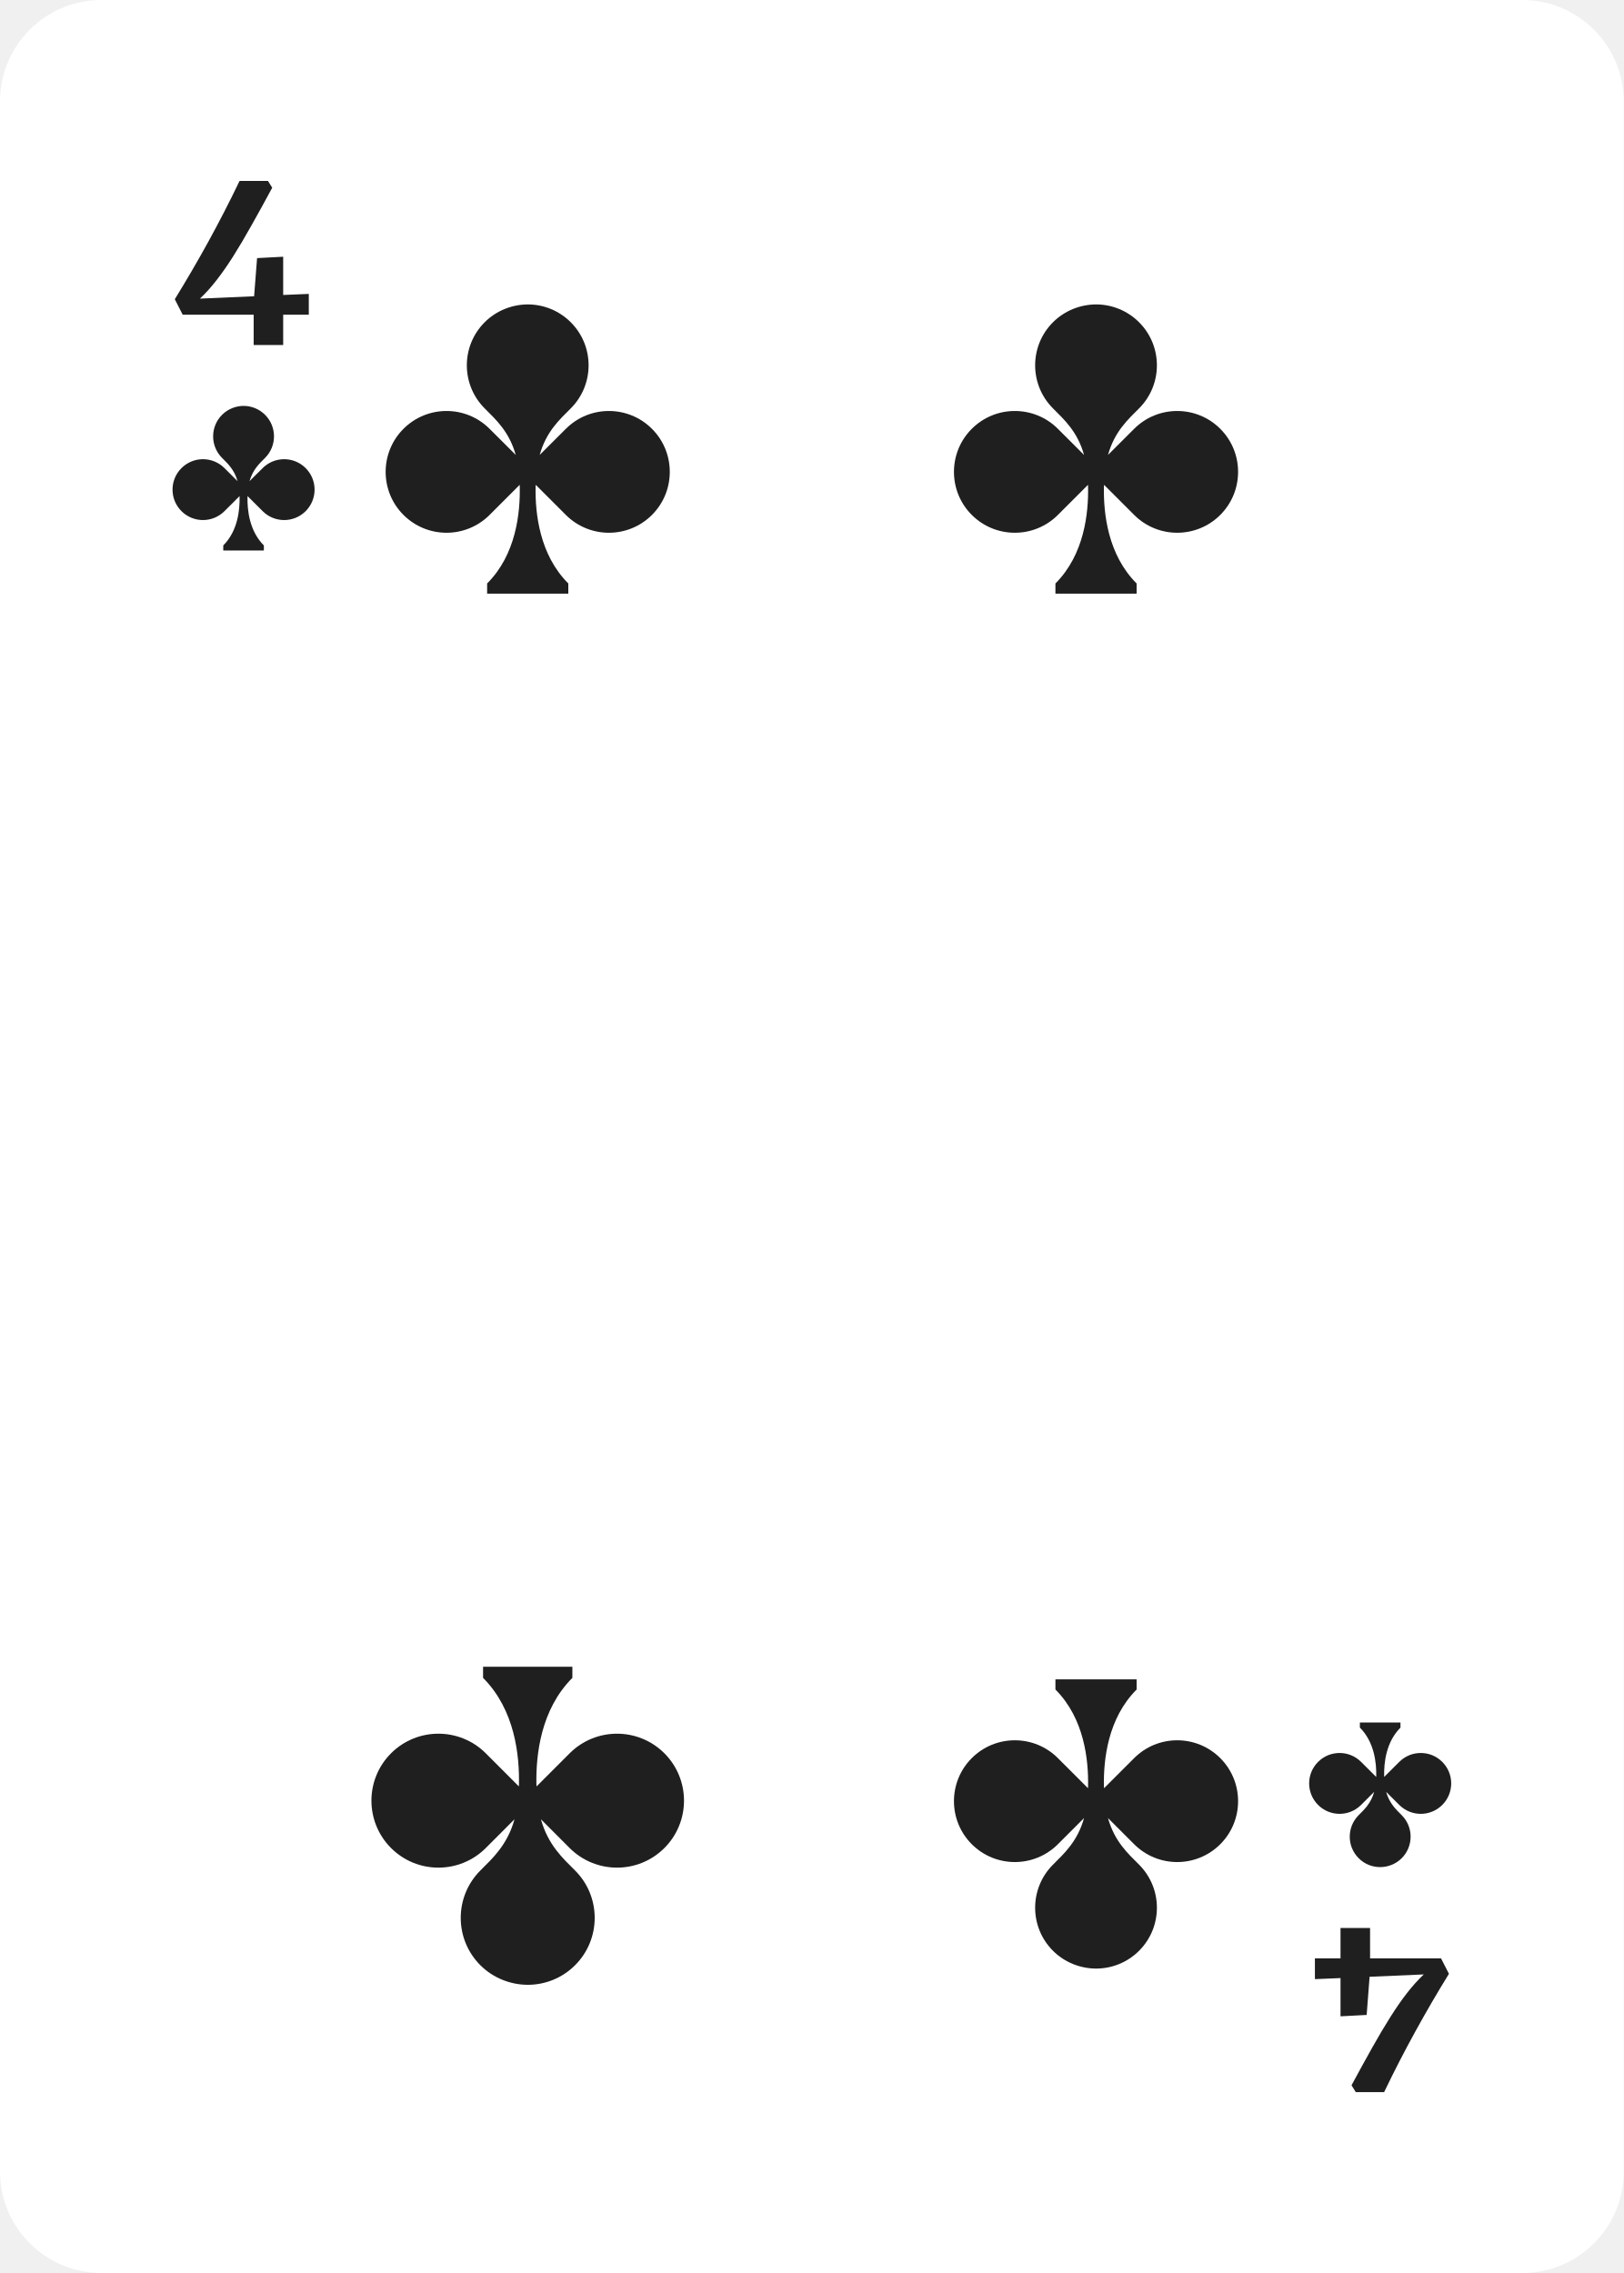
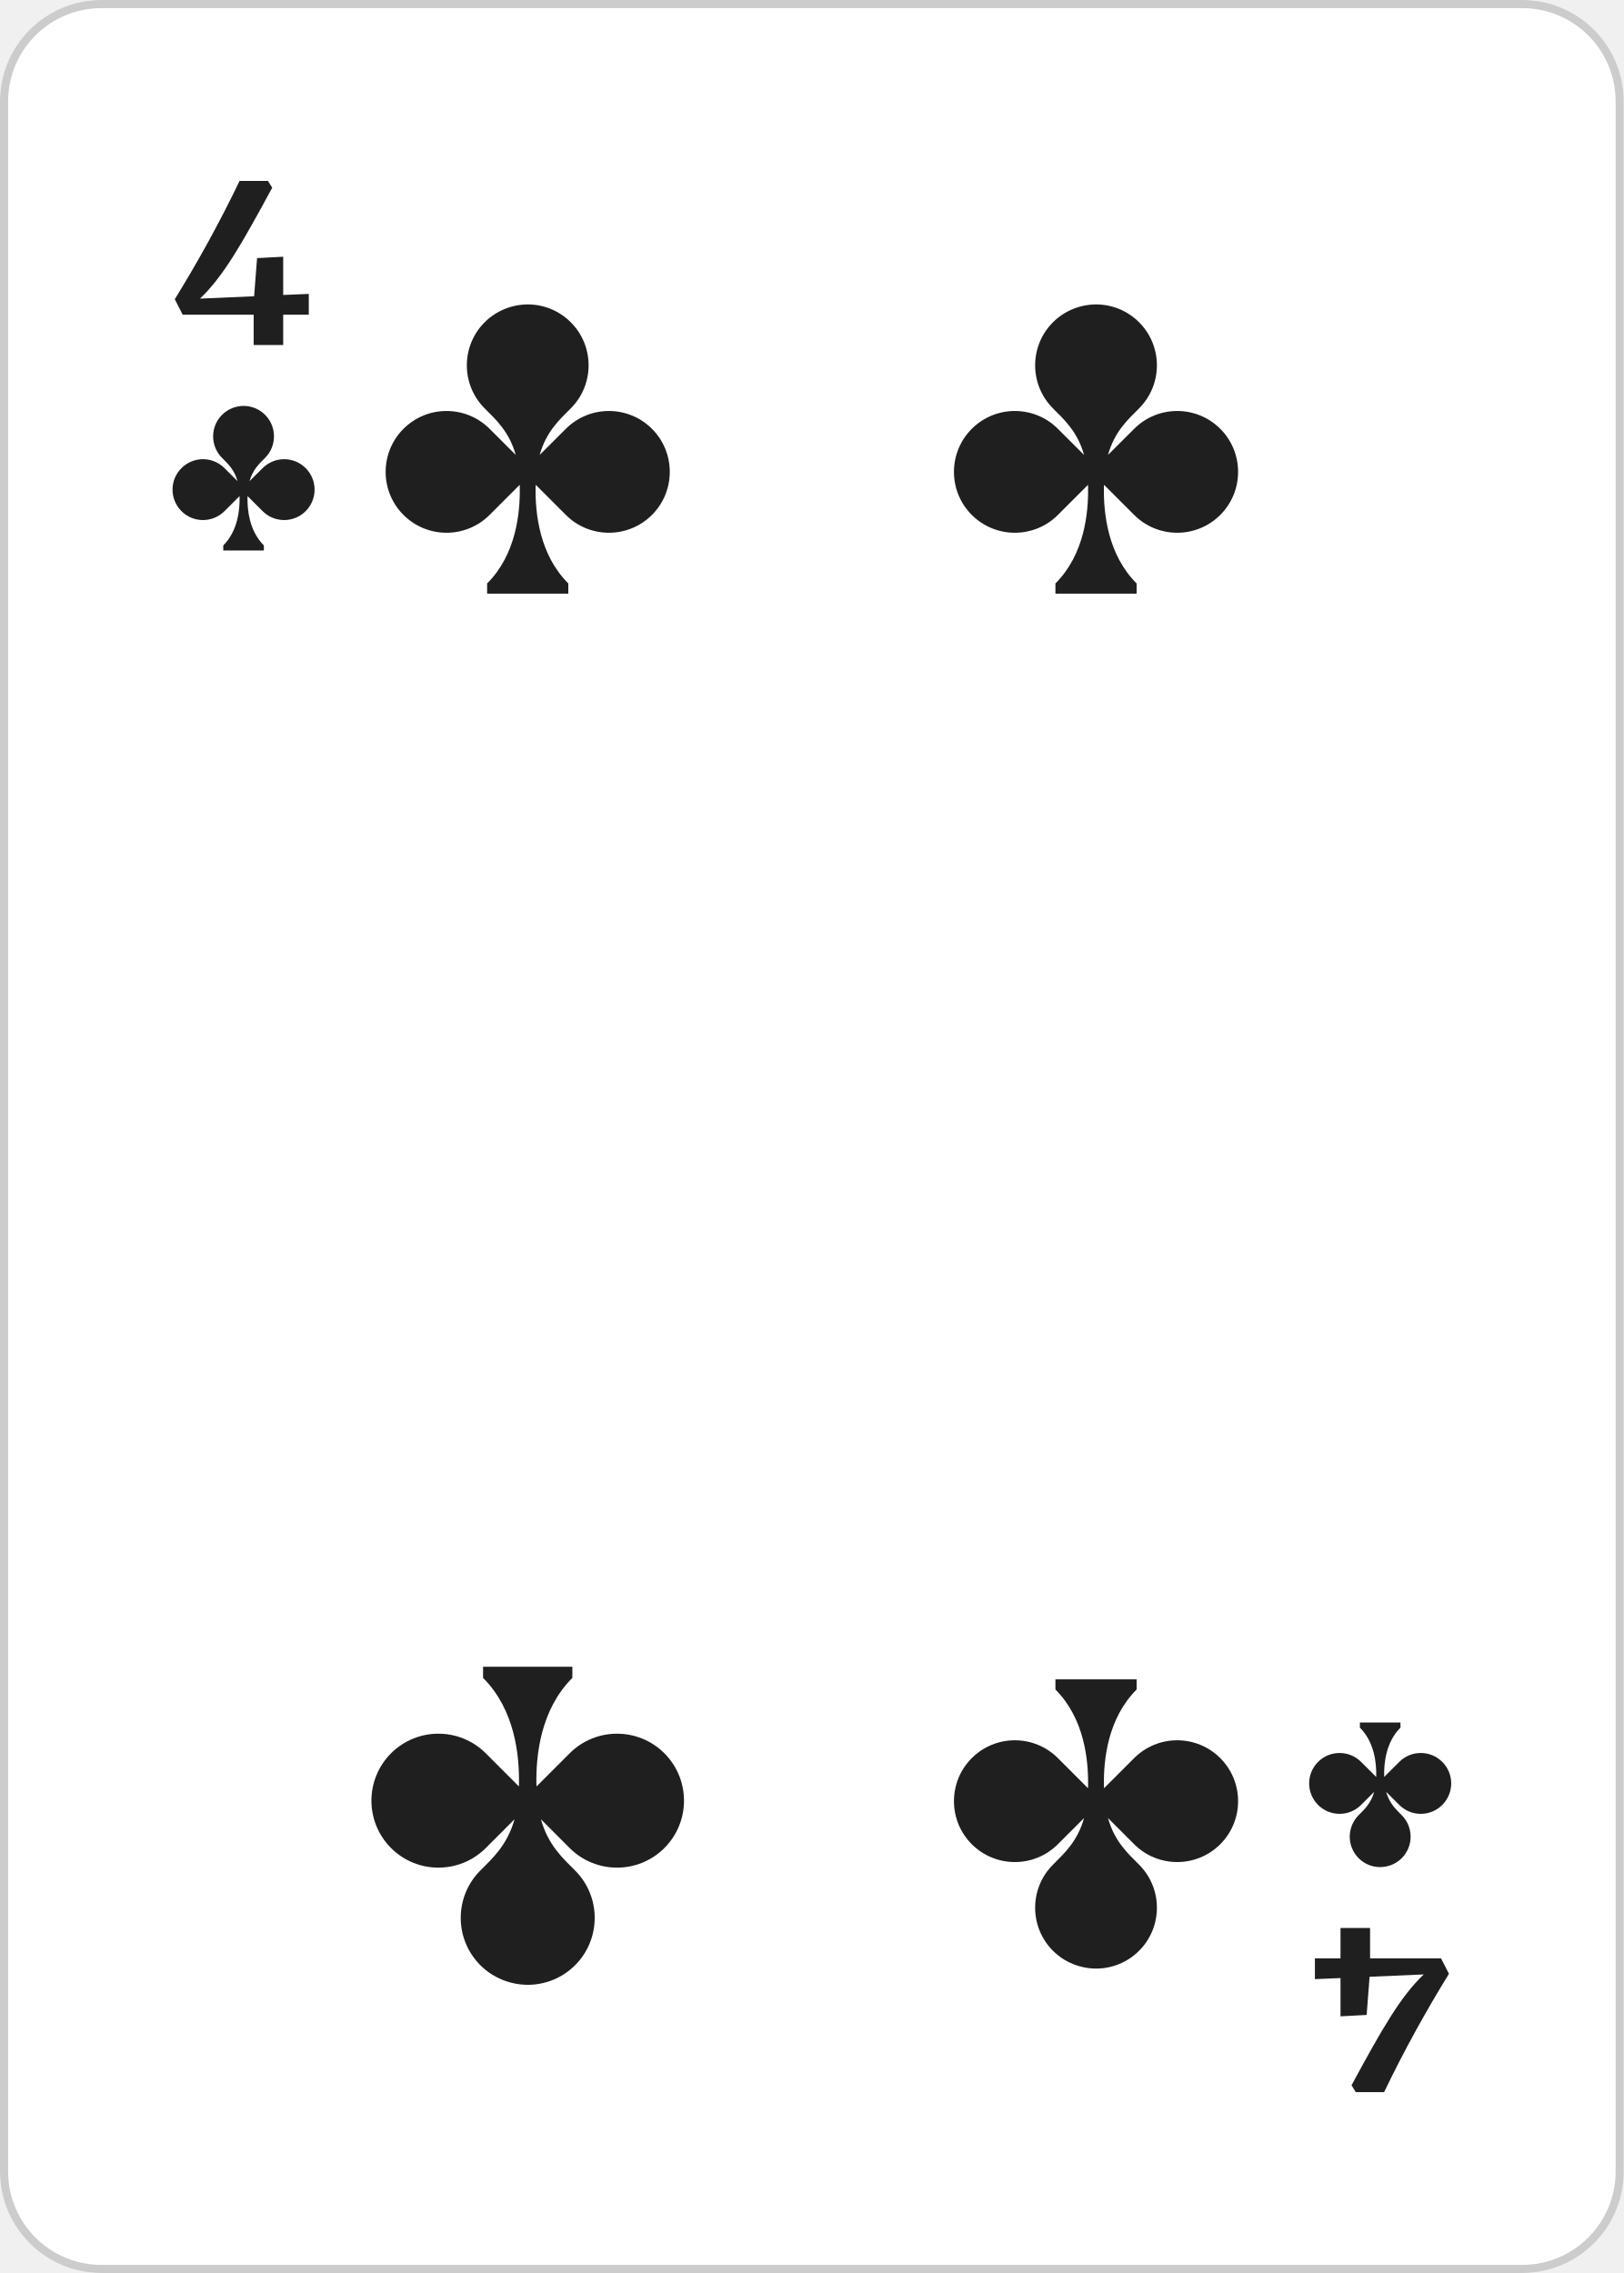
<svg xmlns="http://www.w3.org/2000/svg" width="100%" height="100%" viewBox="0 0 40 56" version="1.1" xml:space="preserve" style="fill-rule:evenodd;clip-rule:evenodd;stroke-linejoin:round;stroke-miterlimit:2;">
  <g transform="matrix(1,0,0,1,-150,-20)">
    <g>
      <path d="M187.5,76L152.5,76C151.119,76 150,74.881 150,73.5L150,22.5C150,21.12 151.119,20 152.5,20L187.5,20C188.881,20 190,21.12 190,22.5L190,73.5C190,74.881 188.881,76 187.5,76Z" style="fill:white;fill-rule:nonzero;" />
+       <path d="M187.5,76L152.5,76C151.119,76 150,74.881 150,73.5L150,22.5C150,21.12 151.119,20 152.5,20L187.5,20C188.881,20 190,21.12 190,22.5L190,73.5C190,74.881 188.881,76 187.5,76ZM187.5,75.8L152.5,75.8C151.229,75.8 150.2,74.771 150.2,73.5L150.2,22.5C150.2,21.23 151.229,20.2 152.5,20.2L187.5,20.2C188.771,20.2 189.8,21.23 189.8,22.5C189.8,22.5 189.8,73.5 189.8,73.5C189.8,74.771 188.771,75.8 187.5,75.8Z" style="fill:rgb(204,204,204);" />
      <path d="M157.53,31.533C157.237,31.24 156.763,31.24 156.47,31.533L156.147,31.854C156.229,31.566 156.393,31.418 156.53,31.281C156.823,30.988 156.823,30.513 156.53,30.22C156.384,30.074 156.193,30.001 156.002,30C155.811,30.001 155.616,30.074 155.47,30.22C155.177,30.513 155.177,30.988 155.47,31.281C155.606,31.418 155.771,31.566 155.852,31.854L155.53,31.533C155.237,31.24 154.763,31.24 154.47,31.533C154.177,31.826 154.177,32.3 154.47,32.593C154.763,32.886 155.237,32.886 155.53,32.593L155.901,32.223L155.902,32.244C155.909,32.568 155.857,33.081 155.5,33.438L155.5,33.563L156.5,33.563L156.5,33.438C156.145,33.082 156.091,32.574 156.097,32.249L156.099,32.223L156.47,32.593C156.763,32.886 157.237,32.886 157.53,32.593C157.823,32.3 157.823,31.826 157.53,31.533Z" style="fill:rgb(31,31,31);fill-rule:nonzero;" />
      <path d="M182.47,64.468C182.763,64.761 183.237,64.761 183.53,64.468L183.852,64.146C183.771,64.435 183.606,64.583 183.47,64.72C183.177,65.013 183.177,65.488 183.47,65.781C183.616,65.927 183.807,66 183.998,66C184.189,66 184.384,65.927 184.53,65.781C184.823,65.488 184.823,65.013 184.53,64.72C184.394,64.583 184.229,64.435 184.147,64.146L184.47,64.468C184.763,64.761 185.237,64.761 185.53,64.468C185.823,64.175 185.823,63.701 185.53,63.408C185.237,63.115 184.763,63.115 184.47,63.408L184.099,63.778L184.098,63.757C184.091,63.433 184.143,62.92 184.5,62.563L184.5,62.438L183.5,62.438L183.5,62.563C183.855,62.918 183.909,63.427 183.903,63.752L183.901,63.778L183.53,63.408C183.237,63.115 182.763,63.115 182.47,63.408C182.177,63.701 182.177,64.175 182.47,64.468Z" style="fill:rgb(31,31,31);fill-rule:nonzero;" />
      <path d="M157.607,27.753L156.976,27.753L156.976,28.5L156.249,28.5L156.249,27.753L154.5,27.753L154.306,27.372C154.588,26.914 154.864,26.442 155.132,25.955C155.399,25.468 155.656,24.969 155.902,24.457L156.601,24.457L156.706,24.625C156.519,24.971 156.348,25.283 156.19,25.562C156.034,25.842 155.885,26.092 155.746,26.313C155.606,26.534 155.469,26.73 155.335,26.902C155.202,27.074 155.065,27.226 154.925,27.357L156.26,27.299L156.333,26.359L156.976,26.325L156.976,27.267L157.607,27.241L157.607,27.753Z" style="fill:rgb(31,31,31);fill-rule:nonzero;" />
      <path d="M182.392,68.248L183.023,68.248L183.023,67.5L183.751,67.5L183.751,68.248L185.499,68.248L185.694,68.629C185.411,69.087 185.136,69.559 184.868,70.046C184.6,70.533 184.343,71.032 184.097,71.544L183.399,71.544L183.294,71.375C183.48,71.03 183.652,70.718 183.809,70.438C183.966,70.159 184.114,69.909 184.254,69.688C184.394,69.467 184.53,69.27 184.664,69.099C184.798,68.927 184.935,68.775 185.074,68.644L183.739,68.702L183.667,69.642L183.023,69.676L183.023,68.734L182.392,68.76L182.392,68.248Z" style="fill:rgb(31,31,31);fill-rule:nonzero;" />
      <path d="M166.061,30.565C165.475,29.979 164.525,29.979 163.939,30.565L163.295,31.208C163.457,30.631 163.787,30.335 164.061,30.061C164.646,29.475 164.646,28.525 164.061,27.94C163.769,27.648 163.386,27.501 163.004,27.5C162.621,27.501 162.231,27.648 161.939,27.94C161.354,28.525 161.354,29.475 161.939,30.061C162.213,30.335 162.543,30.631 162.705,31.208L162.061,30.565C161.475,29.979 160.525,29.979 159.939,30.565C159.354,31.151 159.354,32.101 159.939,32.686C160.525,33.272 161.475,33.272 162.061,32.686L162.802,31.945L162.804,31.986C162.817,32.636 162.715,33.661 162,34.375L162,34.625L164,34.625L164,34.375C163.289,33.665 163.183,32.647 163.194,31.997L163.198,31.945L163.939,32.686C164.525,33.272 165.475,33.272 166.061,32.686C166.646,32.101 166.646,31.15 166.061,30.565Z" style="fill:rgb(31,31,31);fill-rule:nonzero;" />
      <path d="M180.061,30.565C179.475,29.979 178.525,29.979 177.939,30.565L177.295,31.208C177.457,30.631 177.787,30.335 178.061,30.061C178.646,29.475 178.646,28.525 178.061,27.94C177.769,27.648 177.386,27.501 177.004,27.5C176.621,27.501 176.231,27.648 175.939,27.94C175.354,28.525 175.354,29.475 175.939,30.061C176.213,30.335 176.543,30.631 176.705,31.208L176.061,30.565C175.475,29.979 174.525,29.979 173.939,30.565C173.354,31.151 173.354,32.101 173.939,32.686C174.525,33.272 175.475,33.272 176.061,32.686L176.802,31.945L176.804,31.986C176.817,32.636 176.714,33.661 176,34.375L176,34.625L178,34.625L178,34.375C177.289,33.665 177.183,32.647 177.194,31.997L177.198,31.945L177.939,32.686C178.525,33.272 179.475,33.272 180.061,32.686C180.646,32.101 180.646,31.15 180.061,30.565Z" style="fill:rgb(31,31,31);fill-rule:nonzero;" />
      <path d="M166.367,65.53C165.722,66.174 164.678,66.174 164.033,65.53L163.325,64.821C163.503,65.457 163.865,65.782 164.167,66.084C164.811,66.728 164.811,67.773 164.167,68.417C163.846,68.738 163.425,68.899 163.004,68.9C162.583,68.899 162.154,68.738 161.833,68.417C161.189,67.773 161.189,66.728 161.833,66.084C162.135,65.782 162.497,65.457 162.675,64.821L161.967,65.53C161.322,66.174 160.278,66.174 159.633,65.53C158.989,64.885 158.989,63.841 159.633,63.196C160.278,62.552 161.322,62.552 161.967,63.196L162.782,64.012L162.784,63.966C162.799,63.251 162.686,62.124 161.9,61.338L161.9,61.063L164.1,61.063L164.1,61.338C163.318,62.12 163.201,63.239 163.214,63.954L163.218,64.012L164.033,63.196C164.678,62.552 165.722,62.552 166.367,63.196C167.011,63.841 167.011,64.885 166.367,65.53Z" style="fill:rgb(31,31,31);fill-rule:nonzero;" />
      <path d="M180.061,65.436C179.475,66.022 178.525,66.022 177.939,65.436L177.295,64.792C177.457,65.37 177.787,65.666 178.061,65.94C178.646,66.526 178.646,67.476 178.061,68.061C177.769,68.353 177.386,68.499 177.004,68.5C176.621,68.499 176.231,68.353 175.939,68.061C175.354,67.476 175.354,66.526 175.939,65.94C176.213,65.666 176.543,65.37 176.705,64.792L176.061,65.436C175.475,66.022 174.525,66.022 173.939,65.436C173.354,64.85 173.354,63.9 173.939,63.315C174.525,62.729 175.475,62.729 176.061,63.315L176.802,64.056L176.804,64.015C176.817,63.365 176.714,62.34 176,61.625L176,61.375L178,61.375L178,61.625C177.289,62.336 177.183,63.353 177.194,64.004L177.198,64.056L177.939,63.315C178.525,62.729 179.475,62.729 180.061,63.315C180.646,63.9 180.646,64.851 180.061,65.436Z" style="fill:rgb(31,31,31);fill-rule:nonzero;" />
    </g>
  </g>
</svg>
